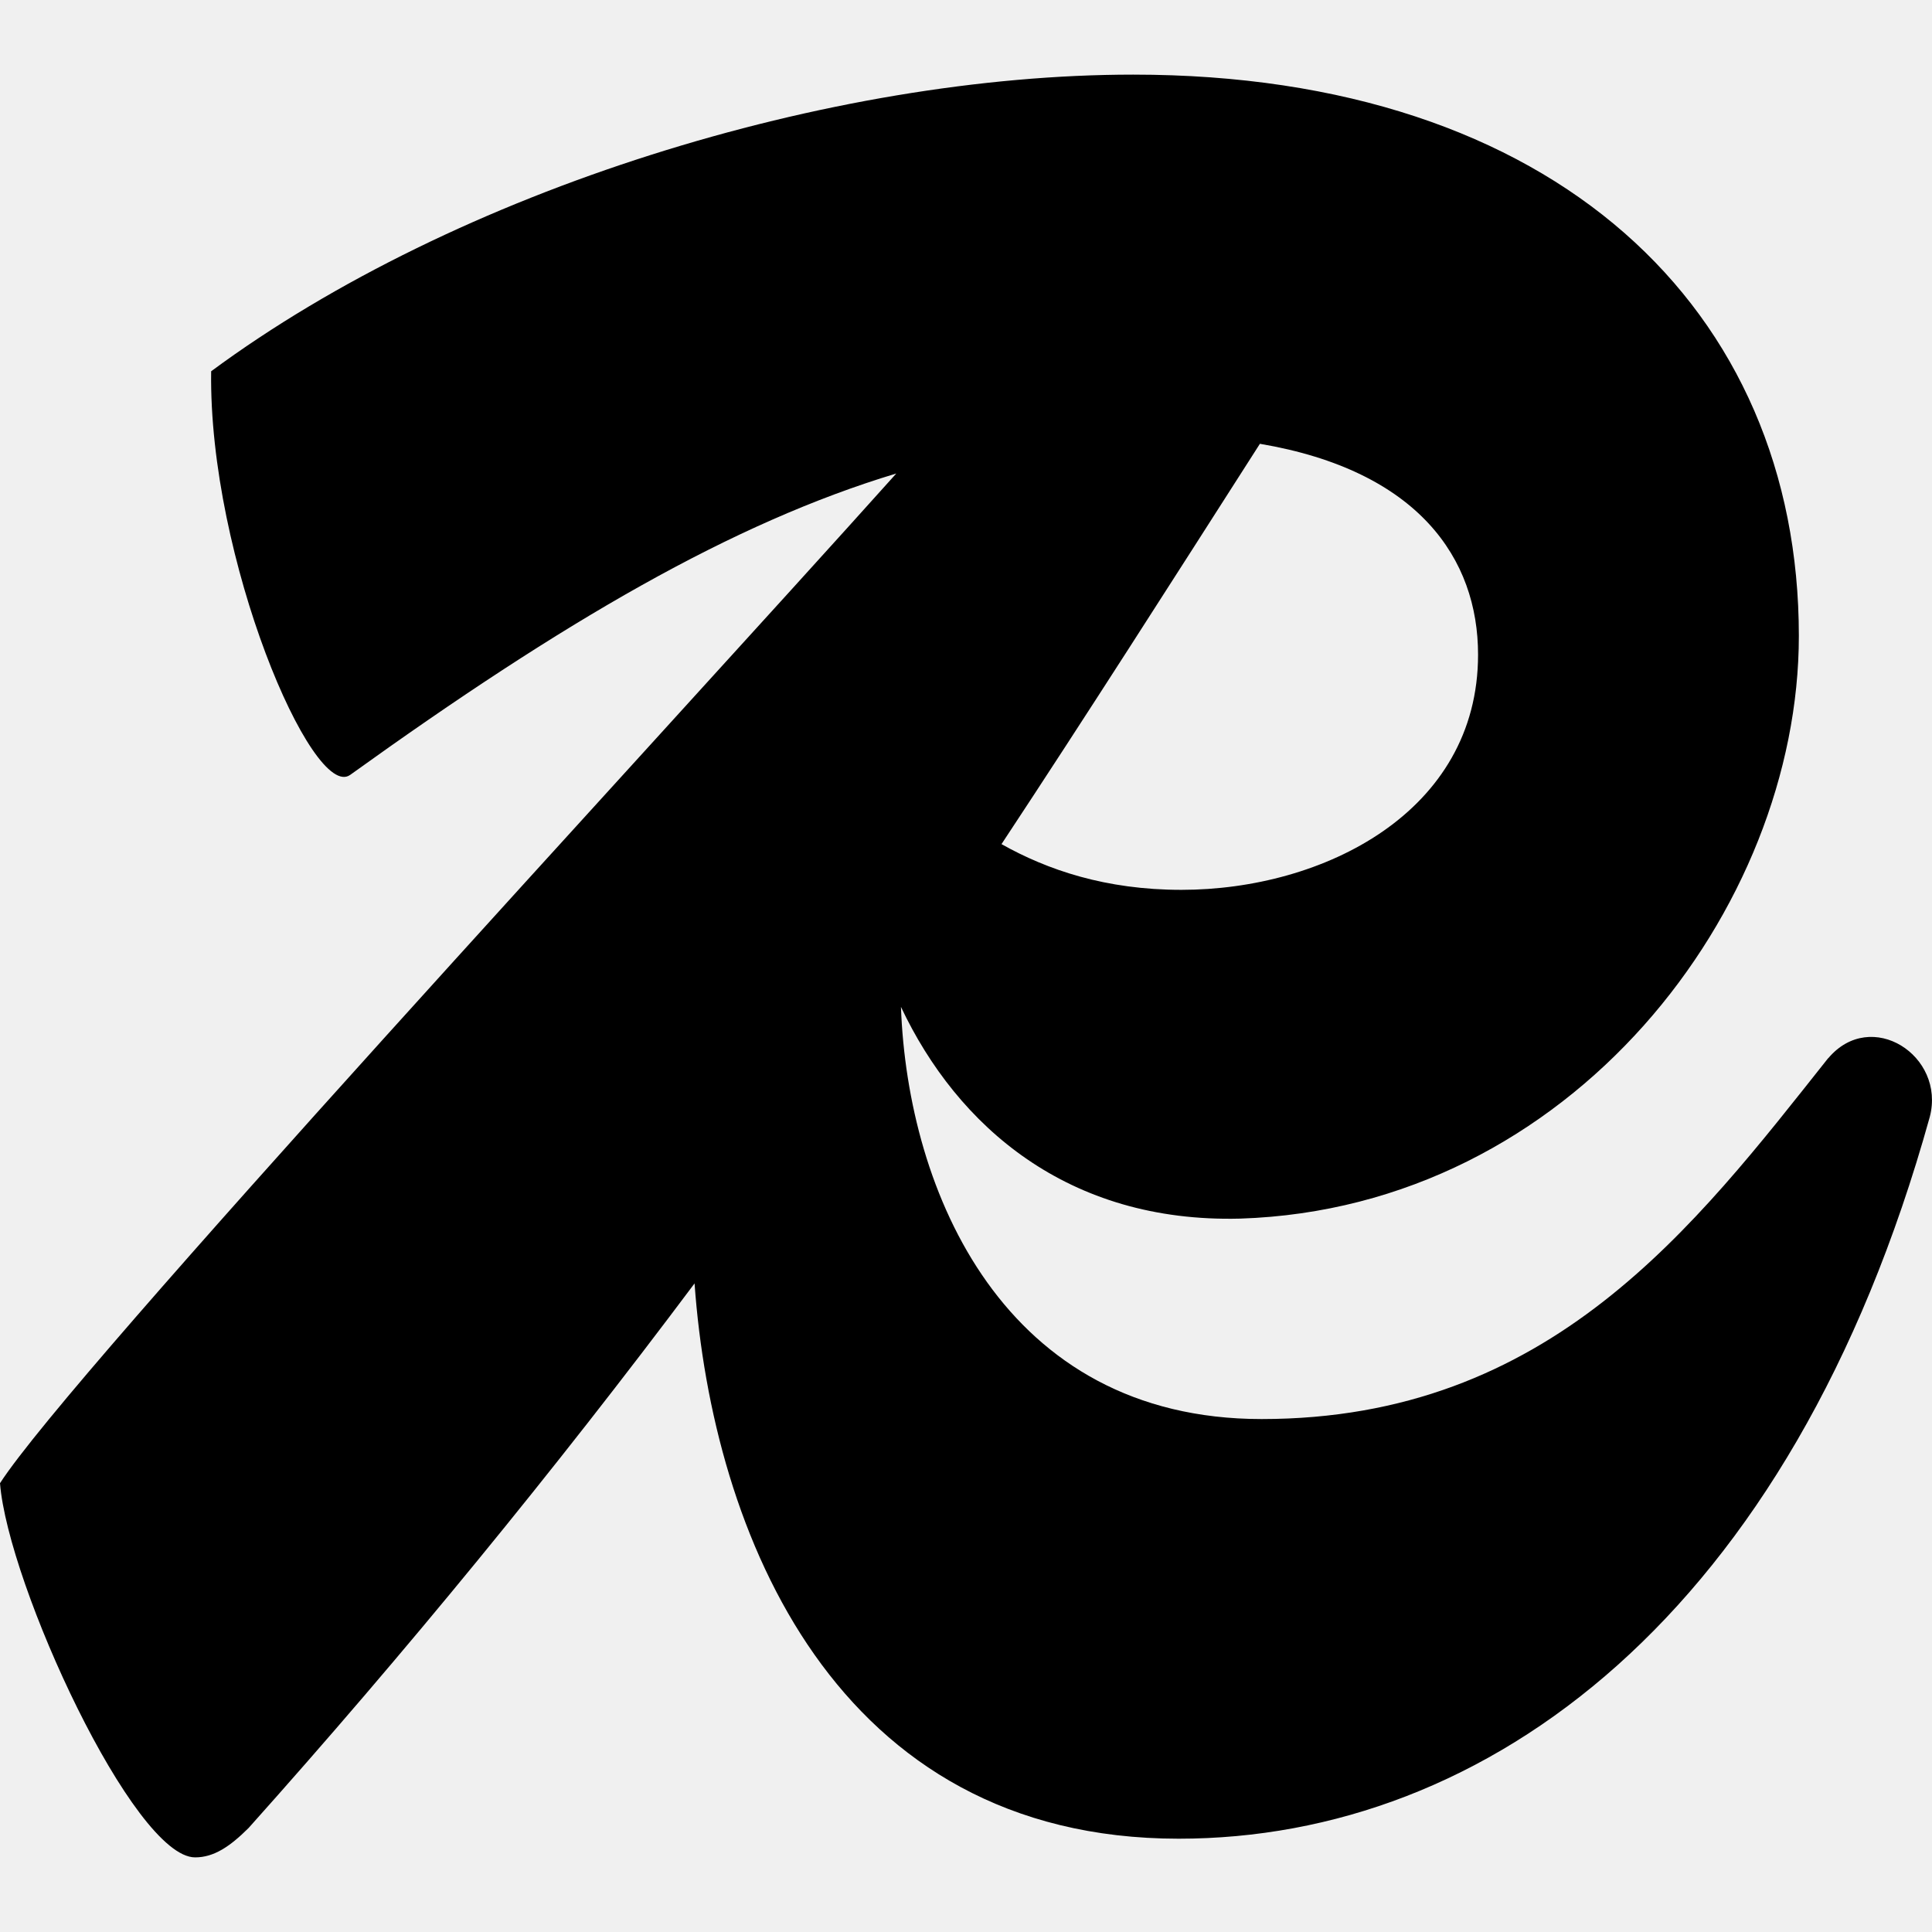
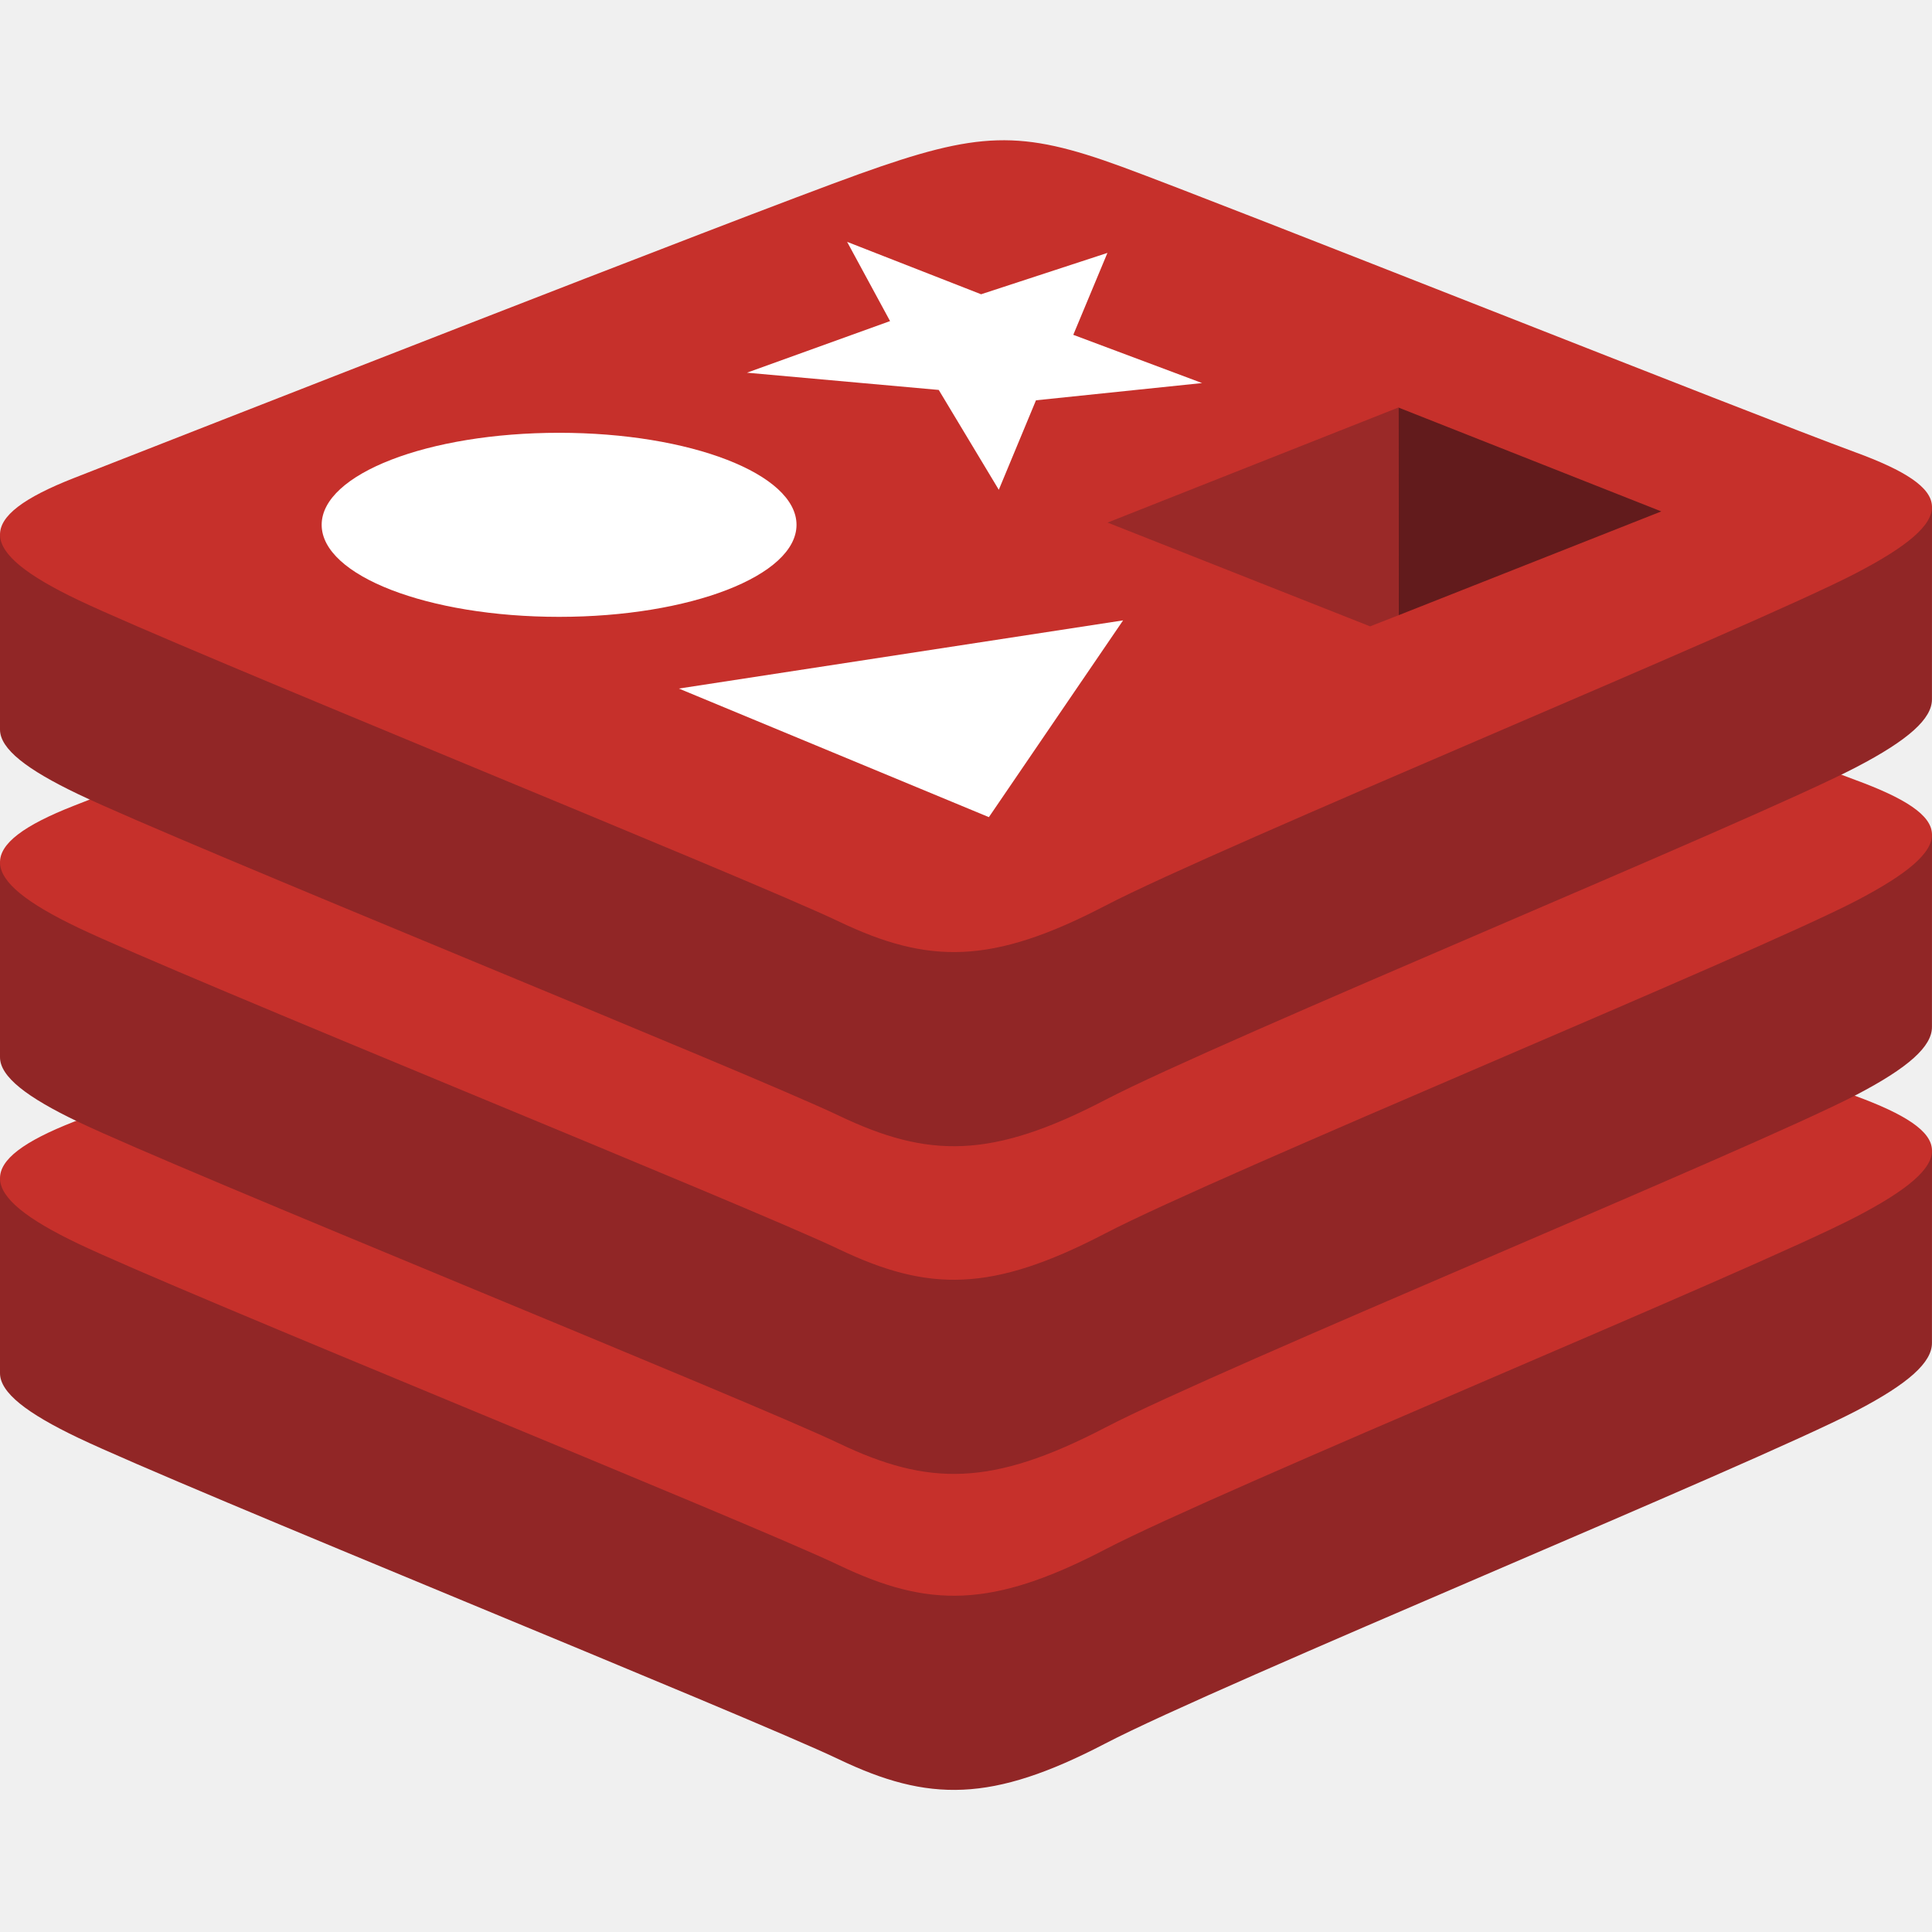
- <svg xmlns="http://www.w3.org/2000/svg" role="img" viewBox="0 0 24 24">
-   <path d="M22.71 13.145c-1.66 2.092-3.452 4.483-7.038 4.483-3.203 0-4.397-2.825-4.48-5.12.701 1.484 2.073 2.685 4.214 2.63 4.117-.133 6.94-3.852 6.94-7.239 0-4.05-3.022-6.972-8.268-6.972-3.752 0-8.4 1.428-11.455 3.685C2.59 6.937 3.885 9.958 4.35 9.626c2.648-1.904 4.748-3.13 6.784-3.744C8.12 9.244.886 17.05 0 18.425c.1 1.261 1.66 4.648 2.424 4.648.232 0 .431-.133.664-.365a100.49 100.49 0 0 0 5.54-6.765c.222 3.104 1.748 6.898 6.014 6.898 3.819 0 7.604-2.756 9.33-8.965.2-.764-.73-1.361-1.261-.73zm-4.349-5.013c0 1.959-1.926 2.922-3.685 2.922-.941 0-1.664-.247-2.235-.568 1.051-1.592 2.092-3.225 3.21-4.973 1.972.334 2.71 1.43 2.71 2.619z" />
+ <svg xmlns="http://www.w3.org/2000/svg" width="800px" height="800px" viewBox="0 -18 256 256" preserveAspectRatio="xMinYMin meet">
+   <path d="M245.97 168.943c-13.662 7.121-84.434 36.22-99.501 44.075-15.067 7.856-23.437 7.78-35.34 2.09-11.902-5.69-87.216-36.112-100.783-42.597C3.566 169.271 0 166.535 0 163.951v-25.876s98.05-21.345 113.879-27.024c15.828-5.679 21.32-5.884 34.79-.95 13.472 4.936 94.018 19.468 107.331 24.344l-.006 25.51c.002 2.558-3.07 5.364-10.024 8.988" fill="#912626" />
+   <path d="M245.965 143.22c-13.661 7.118-84.431 36.218-99.498 44.072-15.066 7.857-23.436 7.78-35.338 2.09-11.903-5.686-87.214-36.113-100.78-42.594-13.566-6.485-13.85-10.948-.524-16.166 13.326-5.22 88.224-34.605 104.055-40.284 15.828-5.677 21.319-5.884 34.789-.948 13.471 4.934 83.819 32.935 97.13 37.81 13.316 4.881 13.827 8.9.166 16.02" fill="#C6302B" />
+   <path d="M245.97 127.074c-13.662 7.122-84.434 36.22-99.501 44.078-15.067 7.853-23.437 7.777-35.34 2.087-11.903-5.687-87.216-36.112-100.783-42.597C3.566 127.402 0 124.67 0 122.085V96.206s98.05-21.344 113.879-27.023c15.828-5.679 21.32-5.885 34.79-.95C162.142 73.168 242.688 87.697 256 92.574l-.006 25.513c.002 2.557-3.07 5.363-10.024 8.987" fill="#912626" />
+   <path d="M245.965 101.351c-13.661 7.12-84.431 36.218-99.498 44.075-15.066 7.854-23.436 7.777-35.338 2.087-11.903-5.686-87.214-36.112-100.78-42.594-13.566-6.483-13.85-10.947-.524-16.167C23.151 83.535 98.05 54.148 113.88 48.47c15.828-5.678 21.319-5.884 34.789-.949 13.471 4.934 83.819 32.933 97.13 37.81 13.316 4.88 13.827 8.9.166 16.02" fill="#C6302B" />
+   <path d="M245.97 83.653c-13.662 7.12-84.434 36.22-99.501 44.078-15.067 7.854-23.437 7.777-35.34 2.087-11.903-5.687-87.216-36.113-100.783-42.595C3.566 83.98 0 81.247 0 78.665v-25.88s98.05-21.343 113.879-27.021c15.828-5.68 21.32-5.884 34.79-.95C162.142 29.749 242.688 44.278 256 49.155l-.006 25.512c.002 2.555-3.07 5.361-10.024 8.986" fill="#912626" />
+   <path d="M245.965 57.93c-13.661 7.12-84.431 36.22-99.498 44.074-15.066 7.854-23.436 7.777-35.338 2.09C99.227 98.404 23.915 67.98 10.35 61.497-3.217 55.015-3.5 50.55 9.825 45.331 23.151 40.113 98.05 10.73 113.88 5.05c15.828-5.679 21.319-5.883 34.789-.948 13.471 4.935 83.819 32.934 97.13 37.811 13.316 4.876 13.827 8.897.166 16.017" fill="#C6302B" />
+   <path d="M159.283 32.757l-22.01 2.285-4.927 11.856-7.958-13.23-25.415-2.284 18.964-6.839-5.69-10.498 17.755 6.944 16.738-5.48-4.524 10.855 17.067 6.391M131.032 90.275L89.955 73.238l58.86-9.035-17.783 26.072M74.082 39.347c17.375 0 31.46 5.46 31.46 12.194 0 6.736-14.085 12.195-31.46 12.195s-31.46-5.46-31.46-12.195c0-6.734 14.085-12.194 31.46-12.194" fill="#FFF" />
+   <path d="M185.295 35.998l34.836 13.766-34.806 13.753-.03-27.52" fill="#621B1C" />
+   <path d="M146.755 51.243l38.54-15.245.03 27.519-3.779 1.478-34.791-13.752" fill="#9A2928" />
</svg>
